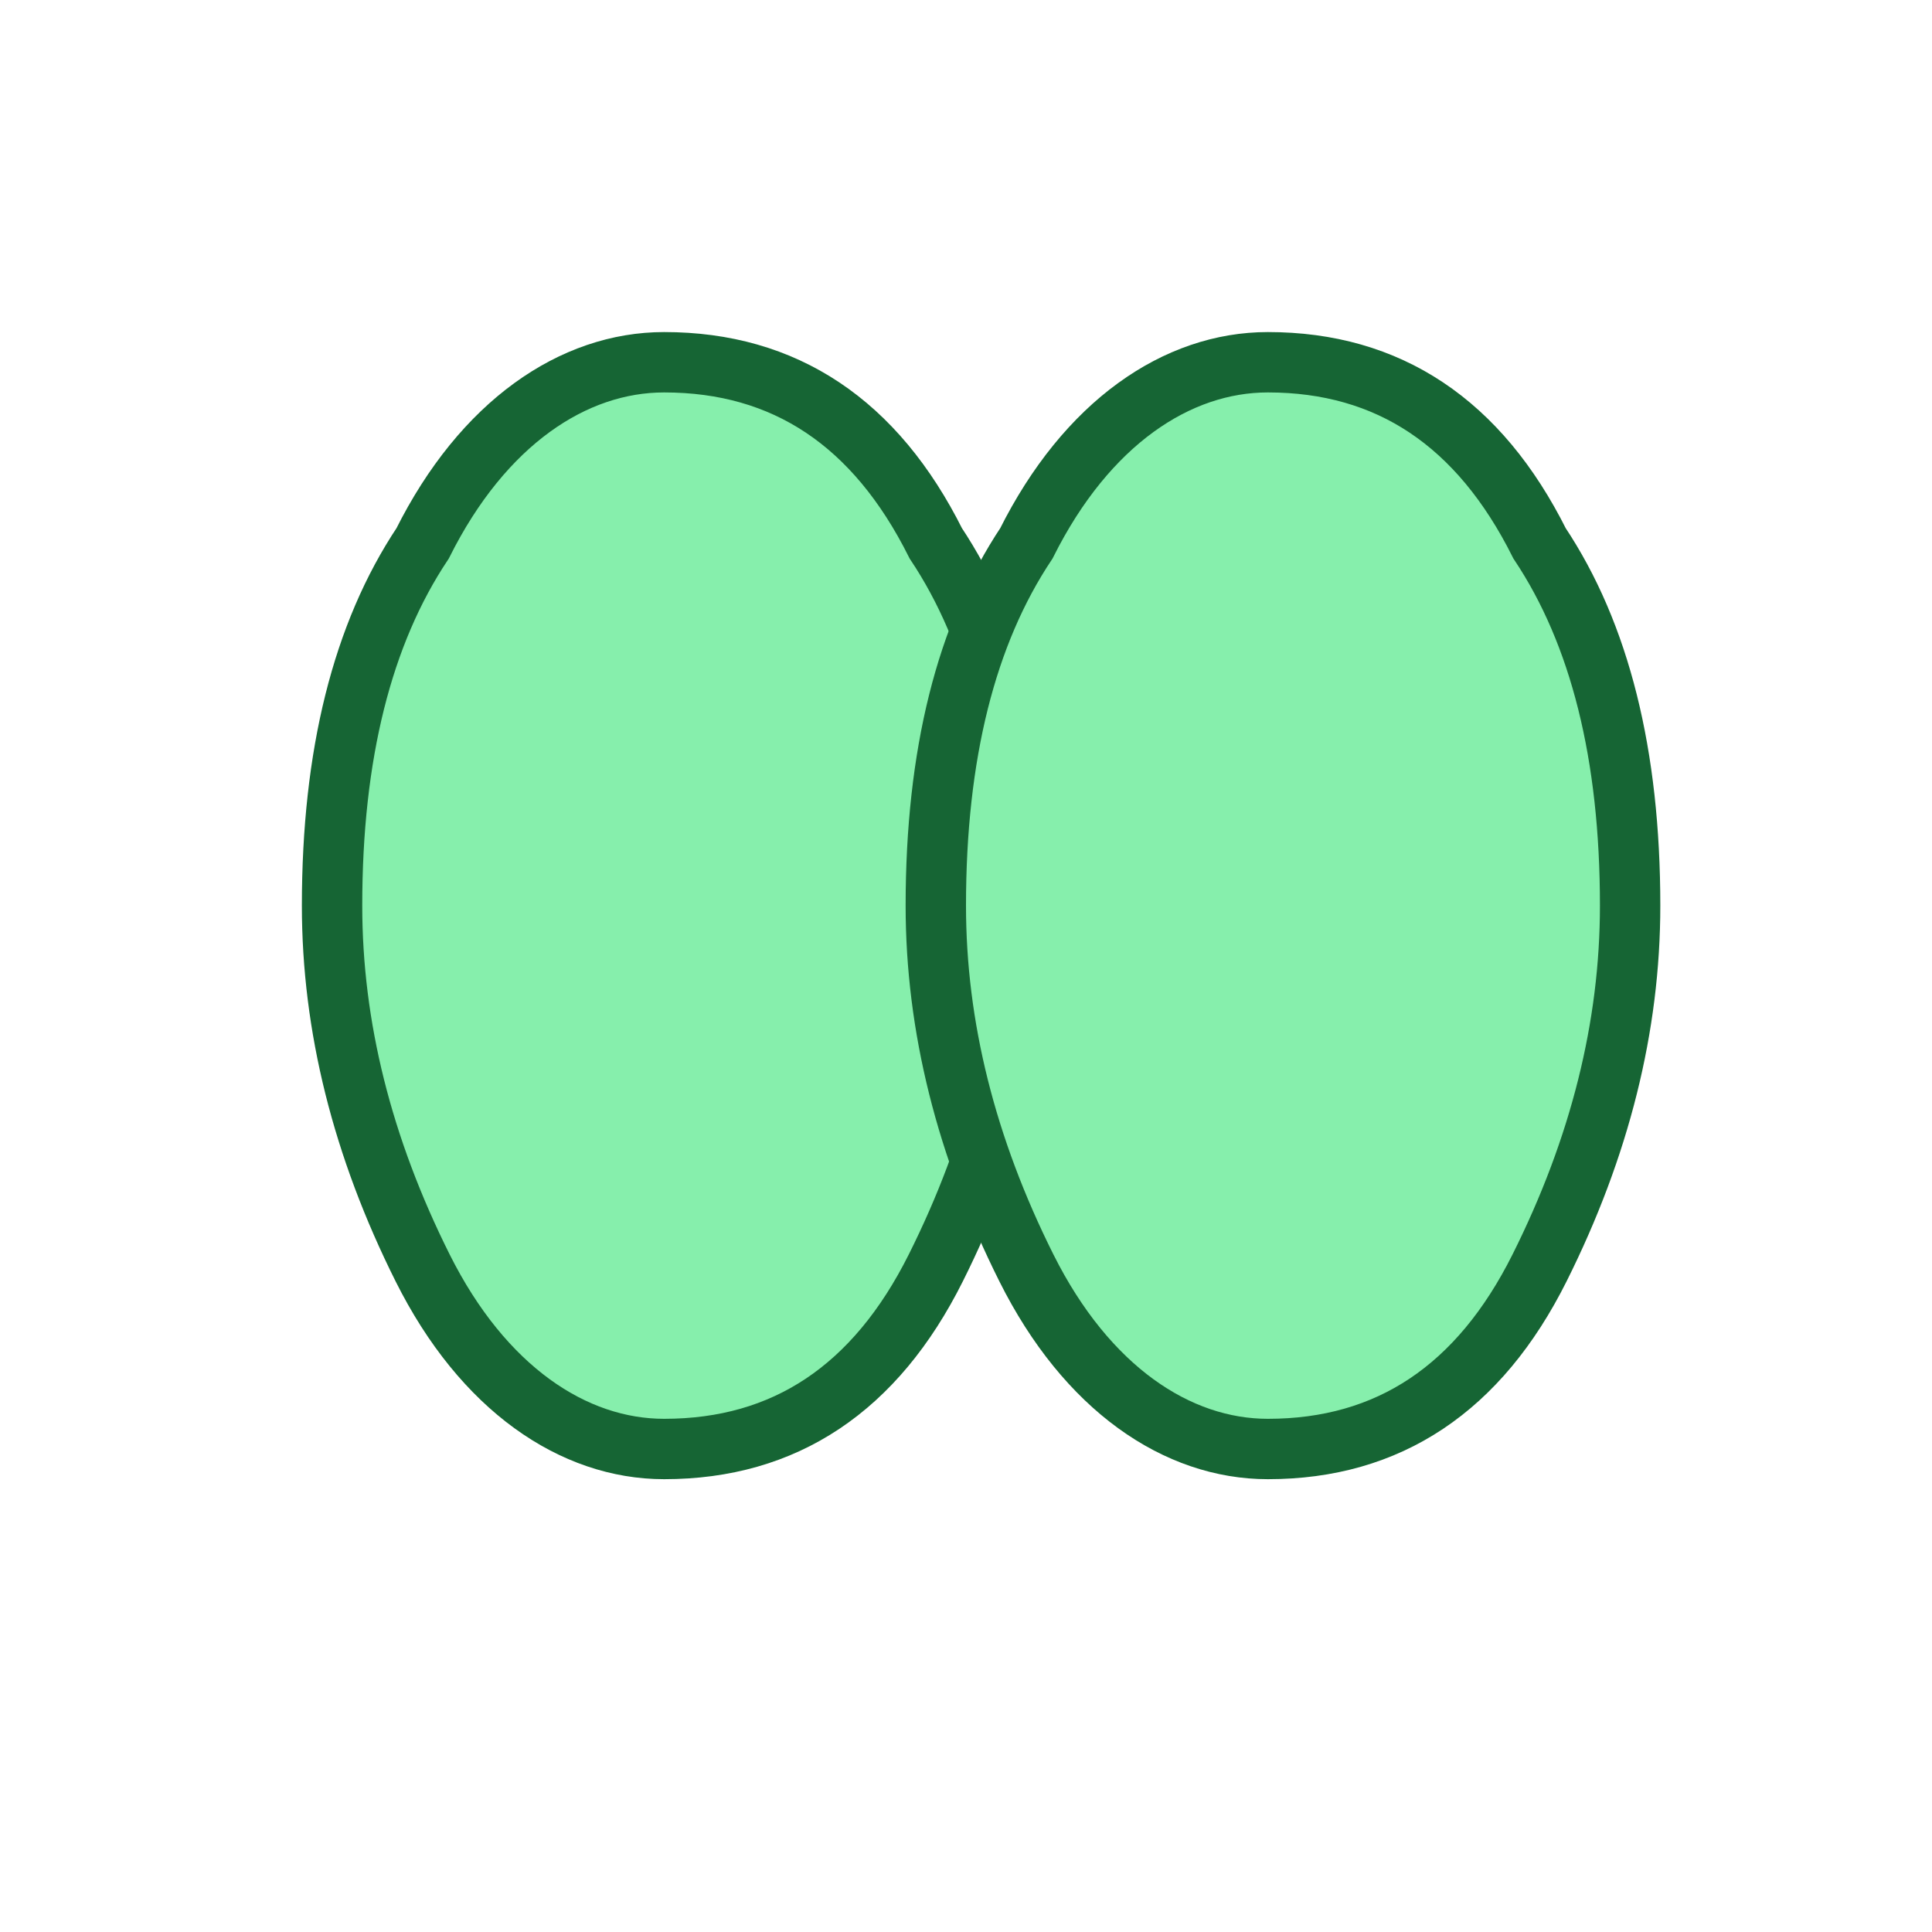
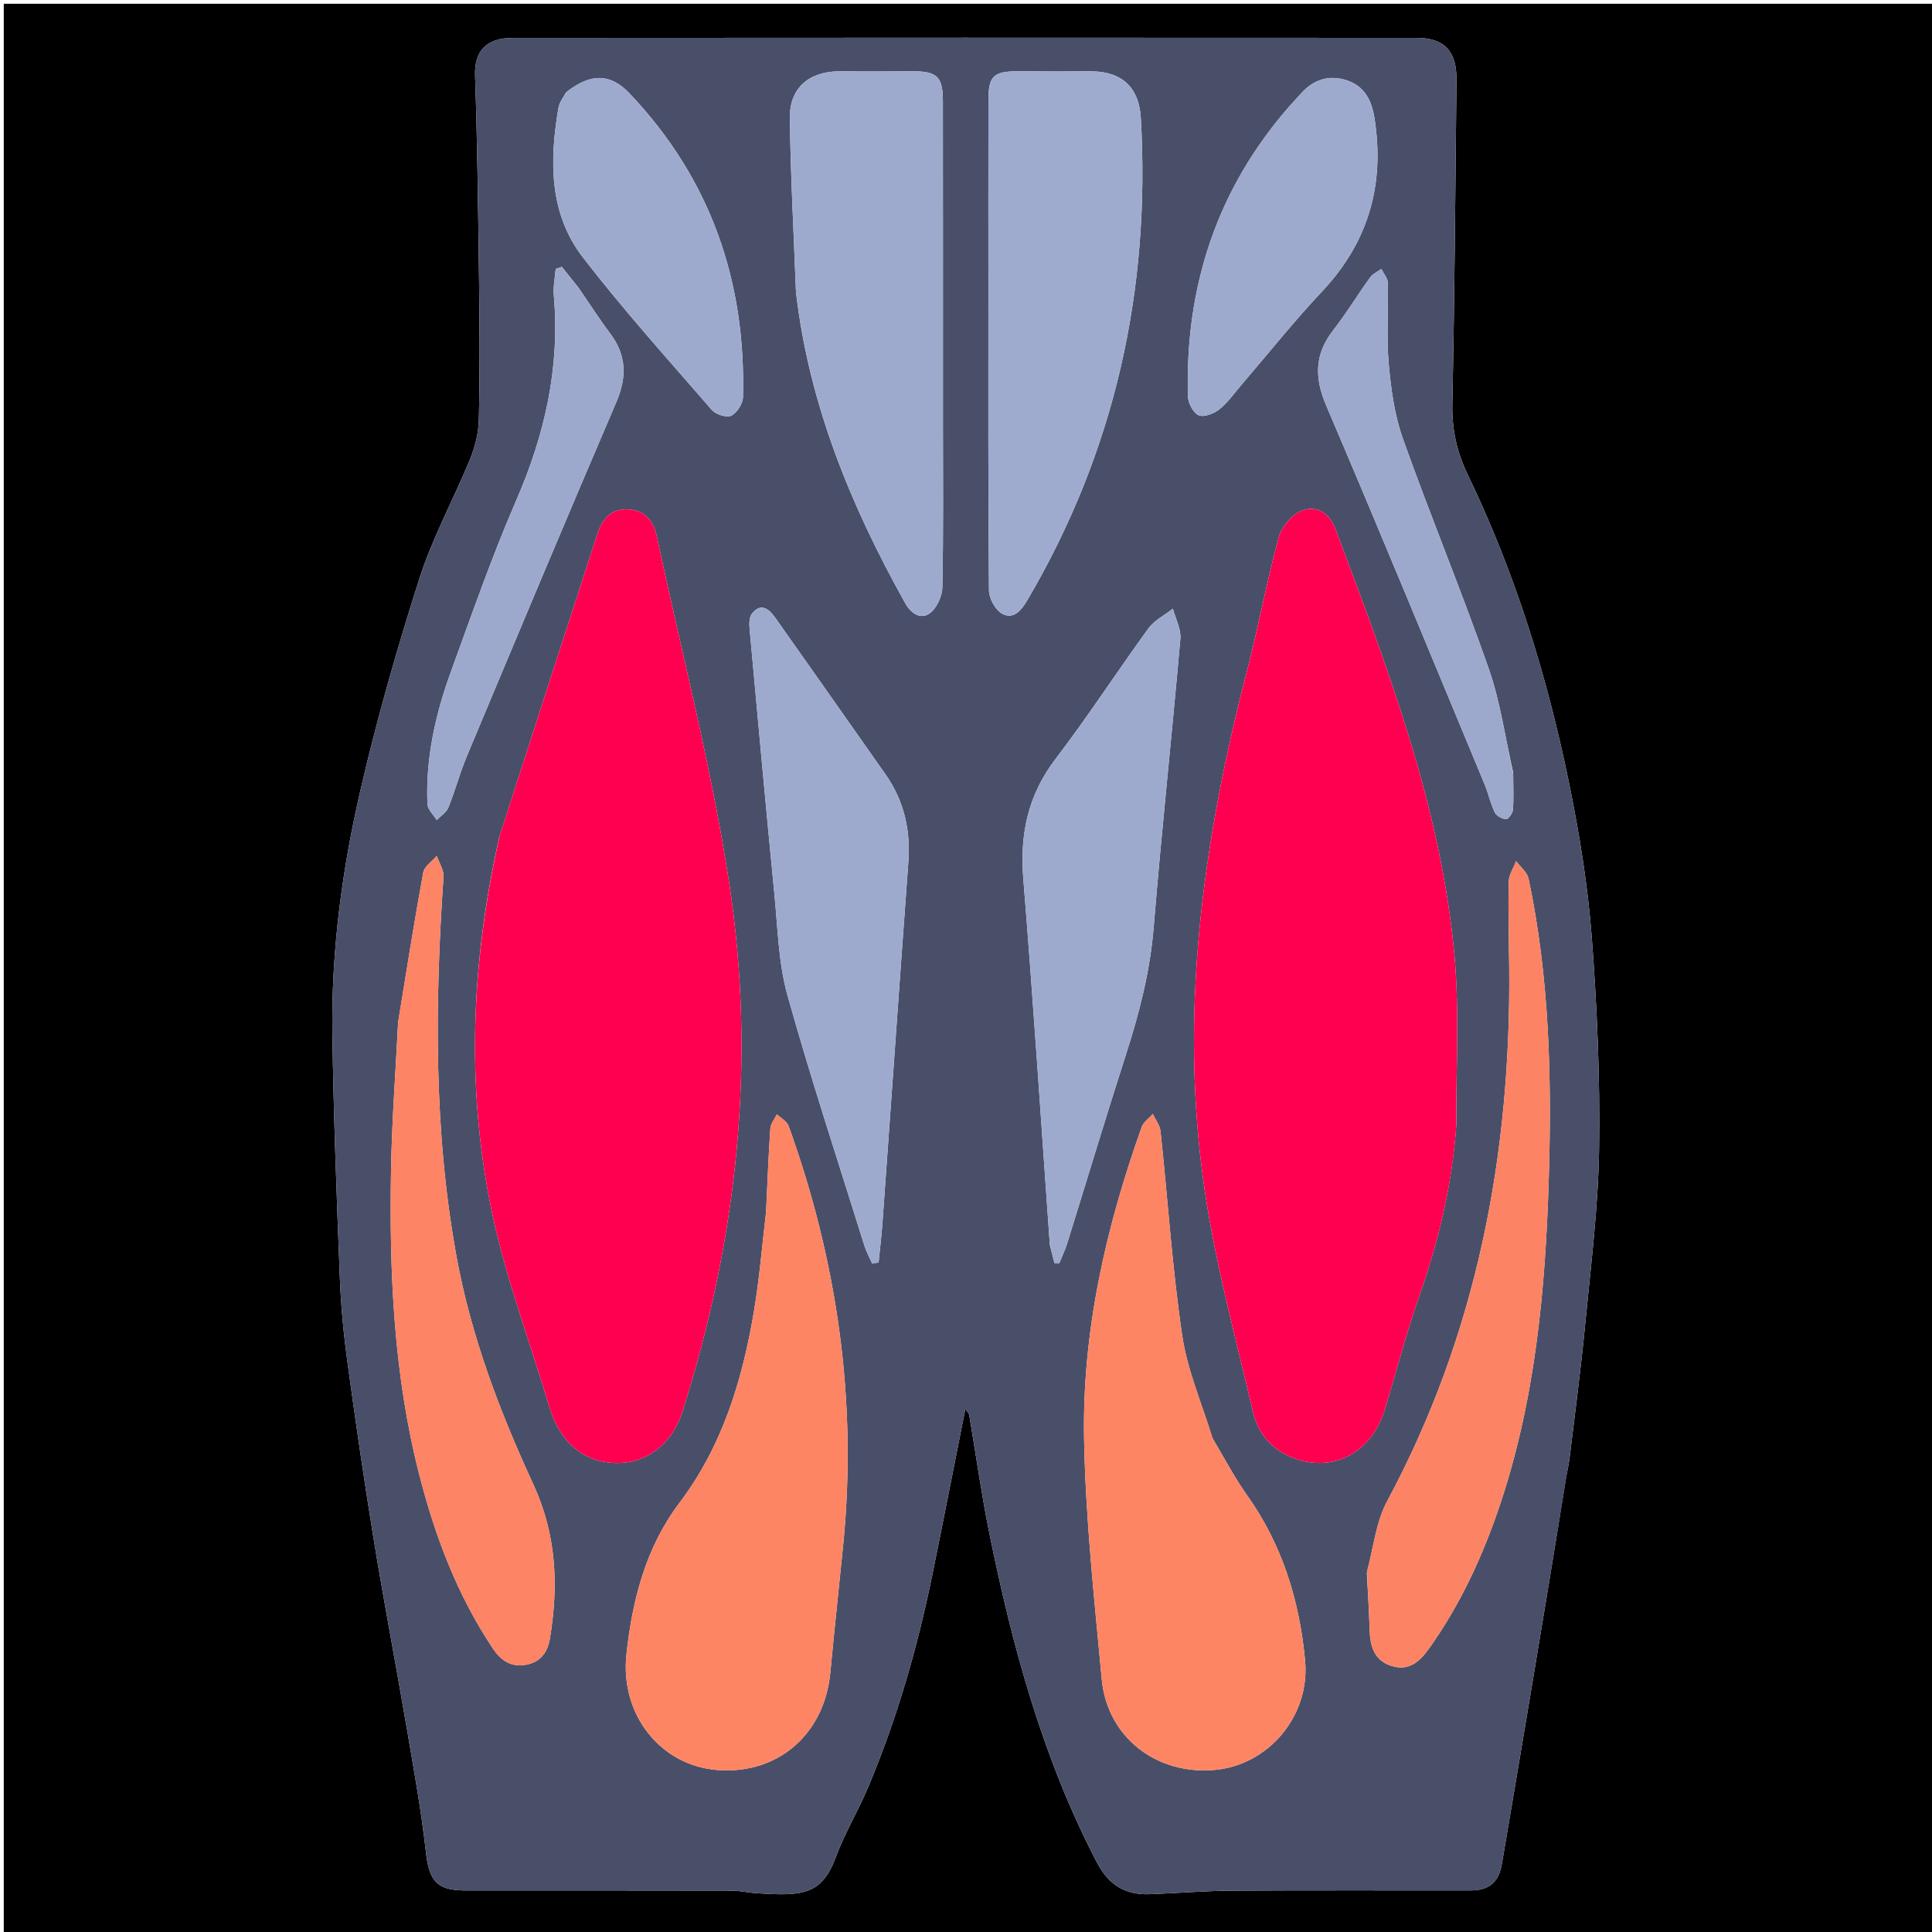
- <svg xmlns="http://www.w3.org/2000/svg" viewBox="0 0 64 64" fill="none">
-   <path fill="#86efac" d="M22 12c4 0 7 2 9 6 2 3 3 7 3 12 0 4-1 8-3 12-2 4-5 6-9 6-3 0-6-2-8-6-2-4-3-8-3-12 0-5 1-9 3-12 2-4 5-6 8-6Z" />
-   <path stroke="#166534" stroke-width="2" d="M22 12c4 0 7 2 9 6 2 3 3 7 3 12 0 4-1 8-3 12-2 4-5 6-9 6-3 0-6-2-8-6-2-4-3-8-3-12 0-5 1-9 3-12 2-4 5-6 8-6Z" />
-   <path fill="#86efac" d="M42 12c4 0 7 2 9 6 2 3 3 7 3 12 0 4-1 8-3 12-2 4-5 6-9 6-3 0-6-2-8-6-2-4-3-8-3-12 0-5 1-9 3-12 2-4 5-6 8-6Z" />
-   <path stroke="#166534" stroke-width="2" d="M42 12c4 0 7 2 9 6 2 3 3 7 3 12 0 4-1 8-3 12-2 4-5 6-9 6-3 0-6-2-8-6-2-4-3-8-3-12 0-5 1-9 3-12 2-4 5-6 8-6Z" />
+ <svg xmlns="http://www.w3.org/2000/svg" version="1.1" id="Layer_1" x="0px" y="0px" width="100%" viewBox="0 0 512 512" enable-background="new 0 0 512 512" xml:space="preserve">
+   <path fill="#000000" opacity="1" stroke="none" d=" M1,184   C1,122.667 1,61.833 1,1   C171.667,1 342.333,1 513,1   C513,171.667 513,342.333 513,513   C342.333,513 171.667,513 1,513   C1,403.5 1,294 1,184  M415.012,391.606   C415.335,389.822 415.751,388.049 415.968,386.252   C417.37,374.619 418.932,363 420.052,351.339   C421.552,335.723 423.549,320.085 423.776,304.434   C424.047,285.711 423.247,266.921 421.822,248.243   C420.785,234.64 418.574,221.052 415.844,207.67   C410.058,179.313 401.513,151.781 388.889,125.63   C386.057,119.764 384.743,113.725 384.883,107.056   C385.482,78.447 385.688,49.829 385.979,21.214   C386.057,13.535 382.792,10.04 375.292,10.036   C295.477,9.992 215.662,9.981 135.847,10.053   C128.823,10.059 125.679,13.585 125.899,20.039   C126.527,38.481 126.74,56.939 126.967,75.392   C127.114,87.387 127.178,99.39 126.893,111.381   C126.81,114.882 125.855,118.537 124.518,121.801   C120.204,132.332 114.638,142.429 111.184,153.215   C105.26,171.717 99.912,190.463 95.532,209.386   C90.647,230.489 87.784,252.018 88.085,273.755   C88.386,295.497 89.234,317.234 90.078,338.964   C90.366,346.372 91.097,353.79 92.1,361.139   C94.239,376.808 96.508,392.465 99.058,408.072   C101.79,424.797 104.978,441.447 107.828,458.154   C109.683,469.03 111.65,479.908 112.879,490.862   C113.726,498.411 115.728,500.987 123.297,500.991   C146.792,501.004 170.286,500.976 193.781,501.03   C196.075,501.035 198.363,501.596 200.664,501.735   C212.108,502.426 217.66,502.481 221.422,492.337   C223.81,485.901 227.417,479.927 230.087,473.582   C237.72,455.443 243.142,436.609 247.073,417.345   C250.044,402.78 252.884,388.189 255.833,373.357   C256.235,374.009 256.765,374.508 256.864,375.082   C258.613,385.303 260.024,395.591 262.072,405.751   C268.184,436.069 276.242,465.752 290.615,493.432   C293.818,499.6 298.234,502.224 304.788,501.98   C312.076,501.71 319.358,501.088 326.646,501.042   C347.64,500.912 368.636,501.009 389.631,500.984   C394.666,500.978 397.18,498.837 398.02,493.899   C400.587,478.804 403.134,463.704 405.66,448.602   C408.788,429.903 411.886,411.2 415.012,391.606  z" />
+   <path fill="#494F69" opacity="1" stroke="none" d=" M415.004,392.052   C411.886,411.2 408.788,429.903 405.66,448.602   C403.134,463.704 400.587,478.804 398.02,493.899   C397.18,498.837 394.666,500.978 389.631,500.984   C368.636,501.009 347.64,500.912 326.646,501.042   C319.358,501.088 312.076,501.71 304.788,501.98   C298.234,502.224 293.818,499.6 290.615,493.432   C276.242,465.752 268.184,436.069 262.072,405.751   C260.024,395.591 258.613,385.303 256.864,375.082   C256.765,374.508 256.235,374.009 255.833,373.357   C252.884,388.189 250.044,402.78 247.073,417.345   C243.142,436.609 237.72,455.443 230.087,473.582   C227.417,479.927 223.81,485.901 221.422,492.337   C217.66,502.481 212.108,502.426 200.664,501.735   C198.363,501.596 196.075,501.035 193.781,501.03   C170.286,500.976 146.792,501.004 123.297,500.991   C115.728,500.987 113.726,498.411 112.879,490.862   C111.65,479.908 109.683,469.03 107.828,458.154   C104.978,441.447 101.79,424.797 99.058,408.072   C96.508,392.465 94.239,376.808 92.1,361.139   C91.097,353.79 90.366,346.372 90.078,338.964   C89.234,317.234 88.386,295.497 88.085,273.755   C87.784,252.018 90.647,230.489 95.532,209.386   C99.912,190.463 105.26,171.717 111.184,153.215   C114.638,142.429 120.204,132.332 124.518,121.801   C125.855,118.537 126.81,114.882 126.893,111.381   C127.178,99.39 127.114,87.387 126.967,75.392   C126.74,56.939 126.527,38.481 125.899,20.039   C125.679,13.585 128.823,10.059 135.847,10.053   C215.662,9.981 295.477,9.992 375.292,10.036   C382.792,10.04 386.057,13.535 385.979,21.214   C385.688,49.829 385.482,78.447 384.883,107.056   C384.743,113.725 386.057,119.764 388.889,125.63   C401.513,151.781 410.058,179.313 415.844,207.67   C418.574,221.052 420.785,234.64 421.822,248.243   C423.247,266.921 424.047,285.711 423.776,304.434   C423.549,320.085 421.552,335.723 420.052,351.339   C418.932,363 417.37,374.619 415.968,386.252   C415.751,388.049 415.335,389.822 415.004,392.052  M132.32,221.831   C124.951,254.579 123.453,287.63 130.215,320.493   C133.888,338.342 140.446,355.597 145.682,373.126   C148.394,382.205 154.703,387.514 163.111,387.72   C171.133,387.917 178.042,382.898 180.831,374.14   C195.41,328.369 200.462,281.473 193.24,234.02   C188.542,203.148 180.573,172.774 174.063,142.179   C173.223,138.233 171.123,135.416 166.855,135.021   C162.266,134.597 159.676,137.32 158.382,141.292   C149.731,167.86 141.161,194.453 132.32,221.831  M385.933,298.27   C385.84,283.285 386.785,268.207 385.452,253.333   C381.907,213.777 367.703,177.018 353.924,140.223   C352.393,136.135 348.901,133.681 344.863,135.396   C342.284,136.492 339.618,139.658 338.874,142.406   C335.702,154.122 333.505,166.098 330.457,177.85   C318.738,223.038 312.393,268.756 319.242,315.306   C322.162,335.147 327.497,354.647 332.076,374.221   C333.565,380.584 337.913,385.028 344.355,386.924   C354.378,389.873 363.767,384.259 366.998,373.514   C370.016,363.481 372.668,353.32 376.131,343.443   C381.173,329.06 384.746,314.424 385.933,298.27  M321.308,381.117   C318.553,372.055 314.654,363.161 313.288,353.894   C310.647,335.977 309.476,317.846 307.559,299.817   C307.39,298.225 306.22,296.74 305.515,295.205   C304.509,296.356 303.045,297.344 302.566,298.683   C293.032,325.387 286.769,352.873 287.291,381.272   C287.682,402.541 290.009,423.794 291.975,445.008   C293.4,460.39 306.542,470.517 322.083,469.03   C336.221,467.678 347.221,454.708 345.861,440.05   C344.396,424.258 339.838,409.407 330.482,396.252   C327.217,391.66 324.576,386.624 321.308,381.117  M203.002,321.433   C201.95,330.19 201.247,339.005 199.775,347.69   C196.69,365.887 191.455,383.2 180.024,398.326   C171.181,410.027 167.56,424.011 166.014,438.415   C164.3,454.376 174.994,467.814 189.952,469.058   C206.058,470.396 218.524,459.63 220.051,443.2   C221.099,431.928 222.342,420.674 223.455,409.408   C227.22,371.299 221.931,334.354 209.005,298.427   C208.554,297.173 206.952,296.333 205.886,295.301   C205.285,296.549 204.245,297.768 204.156,299.052   C203.658,306.193 203.391,313.35 203.002,321.433  M210.959,77.526   C214.408,107.137 225.486,134.064 239.878,159.833   C241.393,162.546 243.923,164.274 246.339,162.564   C248.209,161.242 249.681,158.063 249.731,155.675   C250.037,141.036 249.888,126.387 249.888,111.741   C249.889,83.448 249.903,55.155 249.874,26.862   C249.867,20.355 248.418,18.926 241.976,18.887   C235.319,18.847 228.659,18.785 222.005,18.916   C214.178,19.071 209.211,23.507 209.315,31.276   C209.518,46.399 210.319,61.515 210.959,77.526  M261.93,77.5   C261.933,103.821 261.853,130.143 262.092,156.462   C262.111,158.606 263.793,161.675 265.6,162.65   C268.568,164.252 270.619,161.833 272.215,159.12   C295.475,119.587 304.949,76.83 302.325,31.211   C301.874,23.37 297.533,19.059 289.57,18.918   C282.908,18.799 276.243,18.846 269.58,18.892   C263.236,18.936 261.958,20.196 261.945,26.523   C261.911,43.182 261.931,59.841 261.93,77.5  M226.252,193.243   C219.351,183.437 212.467,173.62 205.539,163.834   C203.839,161.433 201.698,159.51 199.229,162.693   C198.389,163.776 198.58,165.875 198.726,167.471   C200.843,190.684 202.963,213.896 205.239,237.093   C206.115,246.024 206.298,255.219 208.688,263.765   C214.917,286.036 222.18,308.017 229.073,330.101   C229.576,331.714 230.415,333.223 231.097,334.78   C231.675,334.729 232.253,334.677 232.831,334.625   C233.177,331.125 233.604,327.63 233.857,324.123   C236.155,292.236 238.382,260.343 240.727,228.46   C241.349,219.995 239.588,212.256 234.712,205.273   C232.043,201.45 229.358,197.637 226.252,193.243  M278.22,329.909   C278.624,331.512 279.028,333.116 279.432,334.719   C279.866,334.726 280.3,334.732 280.734,334.739   C281.445,332.962 282.282,331.224 282.85,329.402   C288.05,312.725 293.067,295.99 298.419,279.363   C301.946,268.407 304.778,257.42 305.726,245.847   C307.816,220.306 310.576,194.82 312.808,169.289   C313.034,166.707 311.529,163.973 310.828,161.31   C308.643,163.023 305.934,164.353 304.362,166.511   C296.037,177.95 288.34,189.859 279.754,201.092   C272.401,210.712 270.226,221.082 271.191,232.931   C273.796,264.947 275.874,297.006 278.22,329.909  M362.222,416.832   C362.478,421.818 362.818,426.802 362.965,431.792   C363.097,436.283 364.158,440.186 369.026,441.563   C373.72,442.89 376.482,440.029 378.922,436.574   C386.869,425.323 392.642,413.004 397.089,400.017   C406.809,371.63 409.544,342.187 410.437,312.449   C411.24,285.745 410.643,259.138 405.09,232.879   C404.727,231.162 402.92,229.751 401.784,228.198   C401.097,230.036 399.856,231.862 399.818,233.713   C399.661,241.206 399.874,248.707 399.95,256.206   C400.453,305.998 391.396,353.557 367.599,397.857   C364.692,403.269 364.017,409.879 362.222,416.832  M105.495,270.969   C104.85,283.939 103.861,296.903 103.632,309.881   C103.153,337.077 104.297,364.168 111.089,390.709   C115.281,407.092 121.178,422.759 130.653,436.918   C132.797,440.122 135.505,441.907 139.463,441.162   C143.264,440.448 145.132,437.838 145.721,434.27   C148.038,420.228 147.525,406.768 141.317,393.324   C132.391,373.993 124.8,354.028 120.966,332.921   C114.908,299.571 115.237,265.99 117.532,232.338   C117.655,230.546 116.369,228.657 115.739,226.814   C114.505,228.272 112.464,229.582 112.165,231.212   C109.797,244.127 107.76,257.103 105.495,270.969  M329.675,101.181   C336.508,93.224 343.051,84.993 350.24,77.371   C362.588,64.283 367.017,49.091 364.272,31.443   C363.505,26.511 361.595,22.787 356.807,21.255   C352.091,19.746 347.952,21.132 344.669,24.911   C343.687,26.041 342.631,27.108 341.645,28.236   C322.422,50.238 314.045,76.068 314.813,105.025   C314.86,106.814 316.244,109.48 317.685,110.065   C319.118,110.646 321.789,109.583 323.236,108.405   C325.525,106.542 327.246,103.981 329.675,101.181  M149.963,24.539   C149.291,25.862 148.245,27.121 148.006,28.518   C145.612,42.496 145.447,56.516 154.494,68.242   C165.257,82.192 177.09,95.322 188.648,108.643   C189.689,109.843 192.561,110.763 193.78,110.168   C195.298,109.427 196.853,106.999 196.898,105.262   C197.695,74.422 188.256,47.312 166.832,24.752   C161.781,19.432 156.593,19.295 149.963,24.539  M400.998,204.711   C398.887,195.489 397.605,185.977 394.498,177.104   C387.353,156.693 379.062,136.684 371.801,116.311   C369.559,110.02 368.624,103.124 368.026,96.422   C367.393,89.317 367.958,82.111 367.787,74.955   C367.757,73.712 366.668,72.495 366.068,71.267   C365.06,72.012 363.787,72.567 363.087,73.536   C359.776,78.125 356.833,82.993 353.36,87.451   C348.403,93.812 348.267,99.997 351.441,107.427   C365.69,140.778 379.493,174.321 393.42,207.81   C394.44,210.264 394.983,212.928 396.133,215.309   C396.574,216.223 398.07,217.022 399.131,217.085   C399.711,217.119 400.862,215.542 400.934,214.626   C401.17,211.649 401.027,208.642 400.998,204.711  M153.272,76.2   C151.813,74.373 150.353,72.547 148.894,70.72   C148.35,70.9 147.806,71.08 147.263,71.26   C147.081,73.605 146.566,75.979 146.769,78.29   C148.442,97.344 144.383,115.179 136.795,132.644   C130.367,147.438 125.068,162.732 119.537,177.902   C115.406,189.229 112.765,200.92 113.276,213.082   C113.337,214.532 114.876,215.92 115.73,217.337   C116.787,216.237 118.289,215.317 118.82,214.005   C120.627,209.535 121.861,204.83 123.723,200.386   C136.842,169.066 149.956,137.742 163.339,106.534   C166.199,99.863 166.025,94.09 161.651,88.296   C158.844,84.578 156.339,80.631 153.272,76.2  z" />
+   <path fill="#FE004F" opacity="1" stroke="none" d=" M132.442,221.435   C141.161,194.453 149.731,167.86 158.382,141.292   C159.676,137.32 162.266,134.597 166.855,135.021   C171.123,135.416 173.223,138.233 174.063,142.179   C180.573,172.774 188.542,203.148 193.24,234.02   C200.462,281.473 195.41,328.369 180.831,374.14   C178.042,382.898 171.133,387.917 163.111,387.72   C154.703,387.514 148.394,382.205 145.682,373.126   C140.446,355.597 133.888,338.342 130.215,320.493   C123.453,287.63 124.951,254.579 132.442,221.435  z" />
+   <path fill="#FE004F" opacity="1" stroke="none" d=" M385.906,298.742   C384.746,314.424 381.173,329.06 376.131,343.443   C372.668,353.32 370.016,363.481 366.998,373.514   C363.767,384.259 354.378,389.873 344.355,386.924   C337.913,385.028 333.565,380.584 332.076,374.221   C327.497,354.647 322.162,335.147 319.242,315.306   C312.393,268.756 318.738,223.038 330.457,177.85   C333.505,166.098 335.702,154.122 338.874,142.406   C339.618,139.658 342.284,136.492 344.863,135.396   C348.901,133.681 352.393,136.135 353.924,140.223   C367.703,177.018 381.907,213.777 385.452,253.333   C386.785,268.207 385.84,283.285 385.906,298.742  z" />
+   <path fill="#FD8564" opacity="1" stroke="none" d=" M321.479,381.454   C324.576,386.624 327.217,391.66 330.482,396.252   C339.838,409.407 344.396,424.258 345.861,440.05   C347.221,454.708 336.221,467.678 322.083,469.03   C306.542,470.517 293.4,460.39 291.975,445.008   C290.009,423.794 287.682,402.541 287.291,381.272   C286.769,352.873 293.032,325.387 302.566,298.683   C303.045,297.344 304.509,296.356 305.515,295.205   C306.22,296.74 307.39,298.225 307.559,299.817   C309.476,317.846 310.647,335.977 313.288,353.894   C314.654,363.161 318.553,372.055 321.479,381.454  z" />
+   <path fill="#FD8564" opacity="1" stroke="none" d=" M203.023,320.968   C203.391,313.35 203.658,306.193 204.156,299.052   C204.245,297.768 205.285,296.549 205.886,295.301   C206.952,296.333 208.554,297.173 209.005,298.427   C221.931,334.354 227.22,371.299 223.455,409.408   C222.342,420.674 221.099,431.928 220.051,443.2   C218.524,459.63 206.058,470.396 189.952,469.058   C174.994,467.814 164.3,454.376 166.014,438.415   C167.56,424.011 171.181,410.027 180.024,398.326   C191.455,383.2 196.69,365.887 199.775,347.69   C201.247,339.005 201.95,330.19 203.023,320.968  z" />
+   <path fill="#9EAACD" opacity="1" stroke="none" d=" M210.916,77.08   C210.319,61.515 209.518,46.399 209.315,31.276   C209.211,23.507 214.178,19.071 222.005,18.916   C228.659,18.785 235.319,18.847 241.976,18.887   C248.418,18.926 249.867,20.355 249.874,26.862   C249.903,55.155 249.889,83.448 249.888,111.741   C249.888,126.387 250.037,141.036 249.731,155.675   C249.681,158.063 248.209,161.242 246.339,162.564   C243.923,164.274 241.393,162.546 239.878,159.833   C225.486,134.064 214.408,107.137 210.916,77.08  z" />
+   <path fill="#9FABCE" opacity="1" stroke="none" d=" M261.93,77   C261.931,59.841 261.911,43.182 261.945,26.523   C261.958,20.196 263.236,18.936 269.58,18.892   C276.243,18.846 282.908,18.799 289.57,18.918   C297.533,19.059 301.874,23.37 302.325,31.211   C304.949,76.83 295.475,119.587 272.215,159.12   C270.619,161.833 268.568,164.252 265.6,162.65   C263.793,161.675 262.111,158.606 262.092,156.462   C261.853,130.143 261.933,103.821 261.93,77  z" />
+   <path fill="#9EAACD" opacity="1" stroke="none" d=" M226.466,193.531   C229.358,197.637 232.043,201.45 234.712,205.273   C239.588,212.256 241.349,219.995 240.727,228.46   C238.382,260.343 236.155,292.236 233.857,324.123   C233.604,327.63 233.177,331.125 232.831,334.625   C232.253,334.677 231.675,334.729 231.097,334.78   C230.415,333.223 229.576,331.714 229.073,330.101   C222.18,308.017 214.917,286.036 208.688,263.765   C206.298,255.219 206.115,246.024 205.239,237.093   C202.963,213.896 200.843,190.684 198.726,167.471   C198.58,165.875 198.389,163.776 199.229,162.693   C201.698,159.51 203.839,161.433 205.539,163.834   C212.467,173.62 219.351,183.437 226.466,193.531  z" />
+   <path fill="#9EAACD" opacity="1" stroke="none" d=" M278.19,329.478   C275.874,297.006 273.796,264.947 271.191,232.931   C270.226,221.082 272.401,210.712 279.754,201.092   C288.34,189.859 296.037,177.95 304.362,166.511   C305.934,164.353 308.643,163.023 310.828,161.31   C311.529,163.973 313.034,166.707 312.808,169.289   C310.576,194.82 307.816,220.306 305.726,245.847   C304.778,257.42 301.946,268.407 298.419,279.363   C293.067,295.99 288.05,312.725 282.85,329.402   C282.282,331.224 281.445,332.962 280.734,334.739   C280.3,334.732 279.866,334.726 279.432,334.719   C279.028,333.116 278.624,331.512 278.19,329.478  z" />
+   <path fill="#FC8464" opacity="1" stroke="none" d=" M362.265,416.383   C364.017,409.879 364.692,403.269 367.599,397.857   C391.396,353.557 400.453,305.998 399.95,256.206   C399.874,248.707 399.661,241.206 399.818,233.713   C399.856,231.862 401.097,230.036 401.784,228.198   C402.92,229.751 404.727,231.162 405.09,232.879   C410.643,259.138 411.24,285.745 410.437,312.449   C409.544,342.187 406.809,371.63 397.089,400.017   C392.642,413.004 386.869,425.323 378.922,436.574   C376.482,440.029 373.72,442.89 369.026,441.563   C364.158,440.186 363.097,436.283 362.965,431.792   C362.818,426.802 362.478,421.818 362.265,416.383  z" />
+   <path fill="#FD8464" opacity="1" stroke="none" d=" M105.558,270.514   C107.76,257.103 109.797,244.127 112.165,231.212   C112.464,229.582 114.505,228.272 115.739,226.814   C116.369,228.657 117.655,230.546 117.532,232.338   C115.237,265.99 114.908,299.571 120.966,332.921   C124.8,354.028 132.391,373.993 141.317,393.324   C147.525,406.768 148.038,420.228 145.721,434.27   C145.132,437.838 143.264,440.448 139.463,441.162   C135.505,441.907 132.797,440.122 130.653,436.918   C121.178,422.759 115.281,407.092 111.089,390.709   C104.297,364.168 103.153,337.077 103.632,309.881   C103.861,296.903 104.85,283.939 105.558,270.514  z" />
+   <path fill="#9EAACD" opacity="1" stroke="none" d=" M329.441,101.448   C327.246,103.981 325.525,106.542 323.236,108.405   C321.789,109.583 319.118,110.646 317.685,110.065   C316.244,109.48 314.86,106.814 314.813,105.025   C314.045,76.068 322.422,50.238 341.645,28.236   C342.631,27.108 343.687,26.041 344.669,24.911   C347.952,21.132 352.091,19.746 356.807,21.255   C361.595,22.787 363.505,26.511 364.272,31.443   C367.017,49.091 362.588,64.283 350.24,77.371   C343.051,84.993 336.508,93.224 329.441,101.448  z" />
+   <path fill="#9EAACD" opacity="1" stroke="none" d=" M150.221,24.252   C156.593,19.295 161.781,19.432 166.832,24.752   C188.256,47.312 197.695,74.422 196.898,105.262   C196.853,106.999 195.298,109.427 193.78,110.168   C192.561,110.763 189.689,109.843 188.648,108.643   C177.09,95.322 165.257,82.192 154.494,68.242   C145.447,56.516 145.612,42.496 148.006,28.518   C148.245,27.121 149.291,25.862 150.221,24.252  z" />
+   <path fill="#9DA9CC" opacity="1" stroke="none" d=" M401.014,205.179   C401.027,208.642 401.17,211.649 400.934,214.626   C400.862,215.542 399.711,217.119 399.131,217.085   C398.07,217.022 396.574,216.223 396.133,215.309   C394.983,212.928 394.44,210.264 393.42,207.81   C379.493,174.321 365.69,140.778 351.441,107.427   C348.267,99.997 348.403,93.812 353.36,87.451   C356.833,82.993 359.776,78.125 363.087,73.536   C363.787,72.567 365.06,72.012 366.068,71.267   C366.668,72.495 367.757,73.712 367.787,74.955   C367.958,82.111 367.393,89.317 368.026,96.422   C368.624,103.124 369.559,110.02 371.801,116.311   C379.062,136.684 387.353,156.693 394.498,177.104   C397.605,185.977 398.887,195.489 401.014,205.179  z" />
+   <path fill="#9DA9CC" opacity="1" stroke="none" d=" M153.486,76.493   C156.339,80.631 158.844,84.578 161.651,88.296   C166.025,94.09 166.199,99.863 163.339,106.534   C149.956,137.742 136.842,169.066 123.723,200.386   C121.861,204.83 120.627,209.535 118.82,214.005   C118.289,215.317 116.787,216.237 115.73,217.337   C114.876,215.92 113.337,214.532 113.276,213.082   C112.765,200.92 115.406,189.229 119.537,177.902   C125.068,162.732 130.367,147.438 136.795,132.644   C144.383,115.179 148.442,97.344 146.769,78.29   C146.566,75.979 147.081,73.605 147.263,71.26   C147.806,71.08 148.35,70.9 148.894,70.72   C150.353,72.547 151.813,74.373 153.486,76.493  z" />
</svg>
